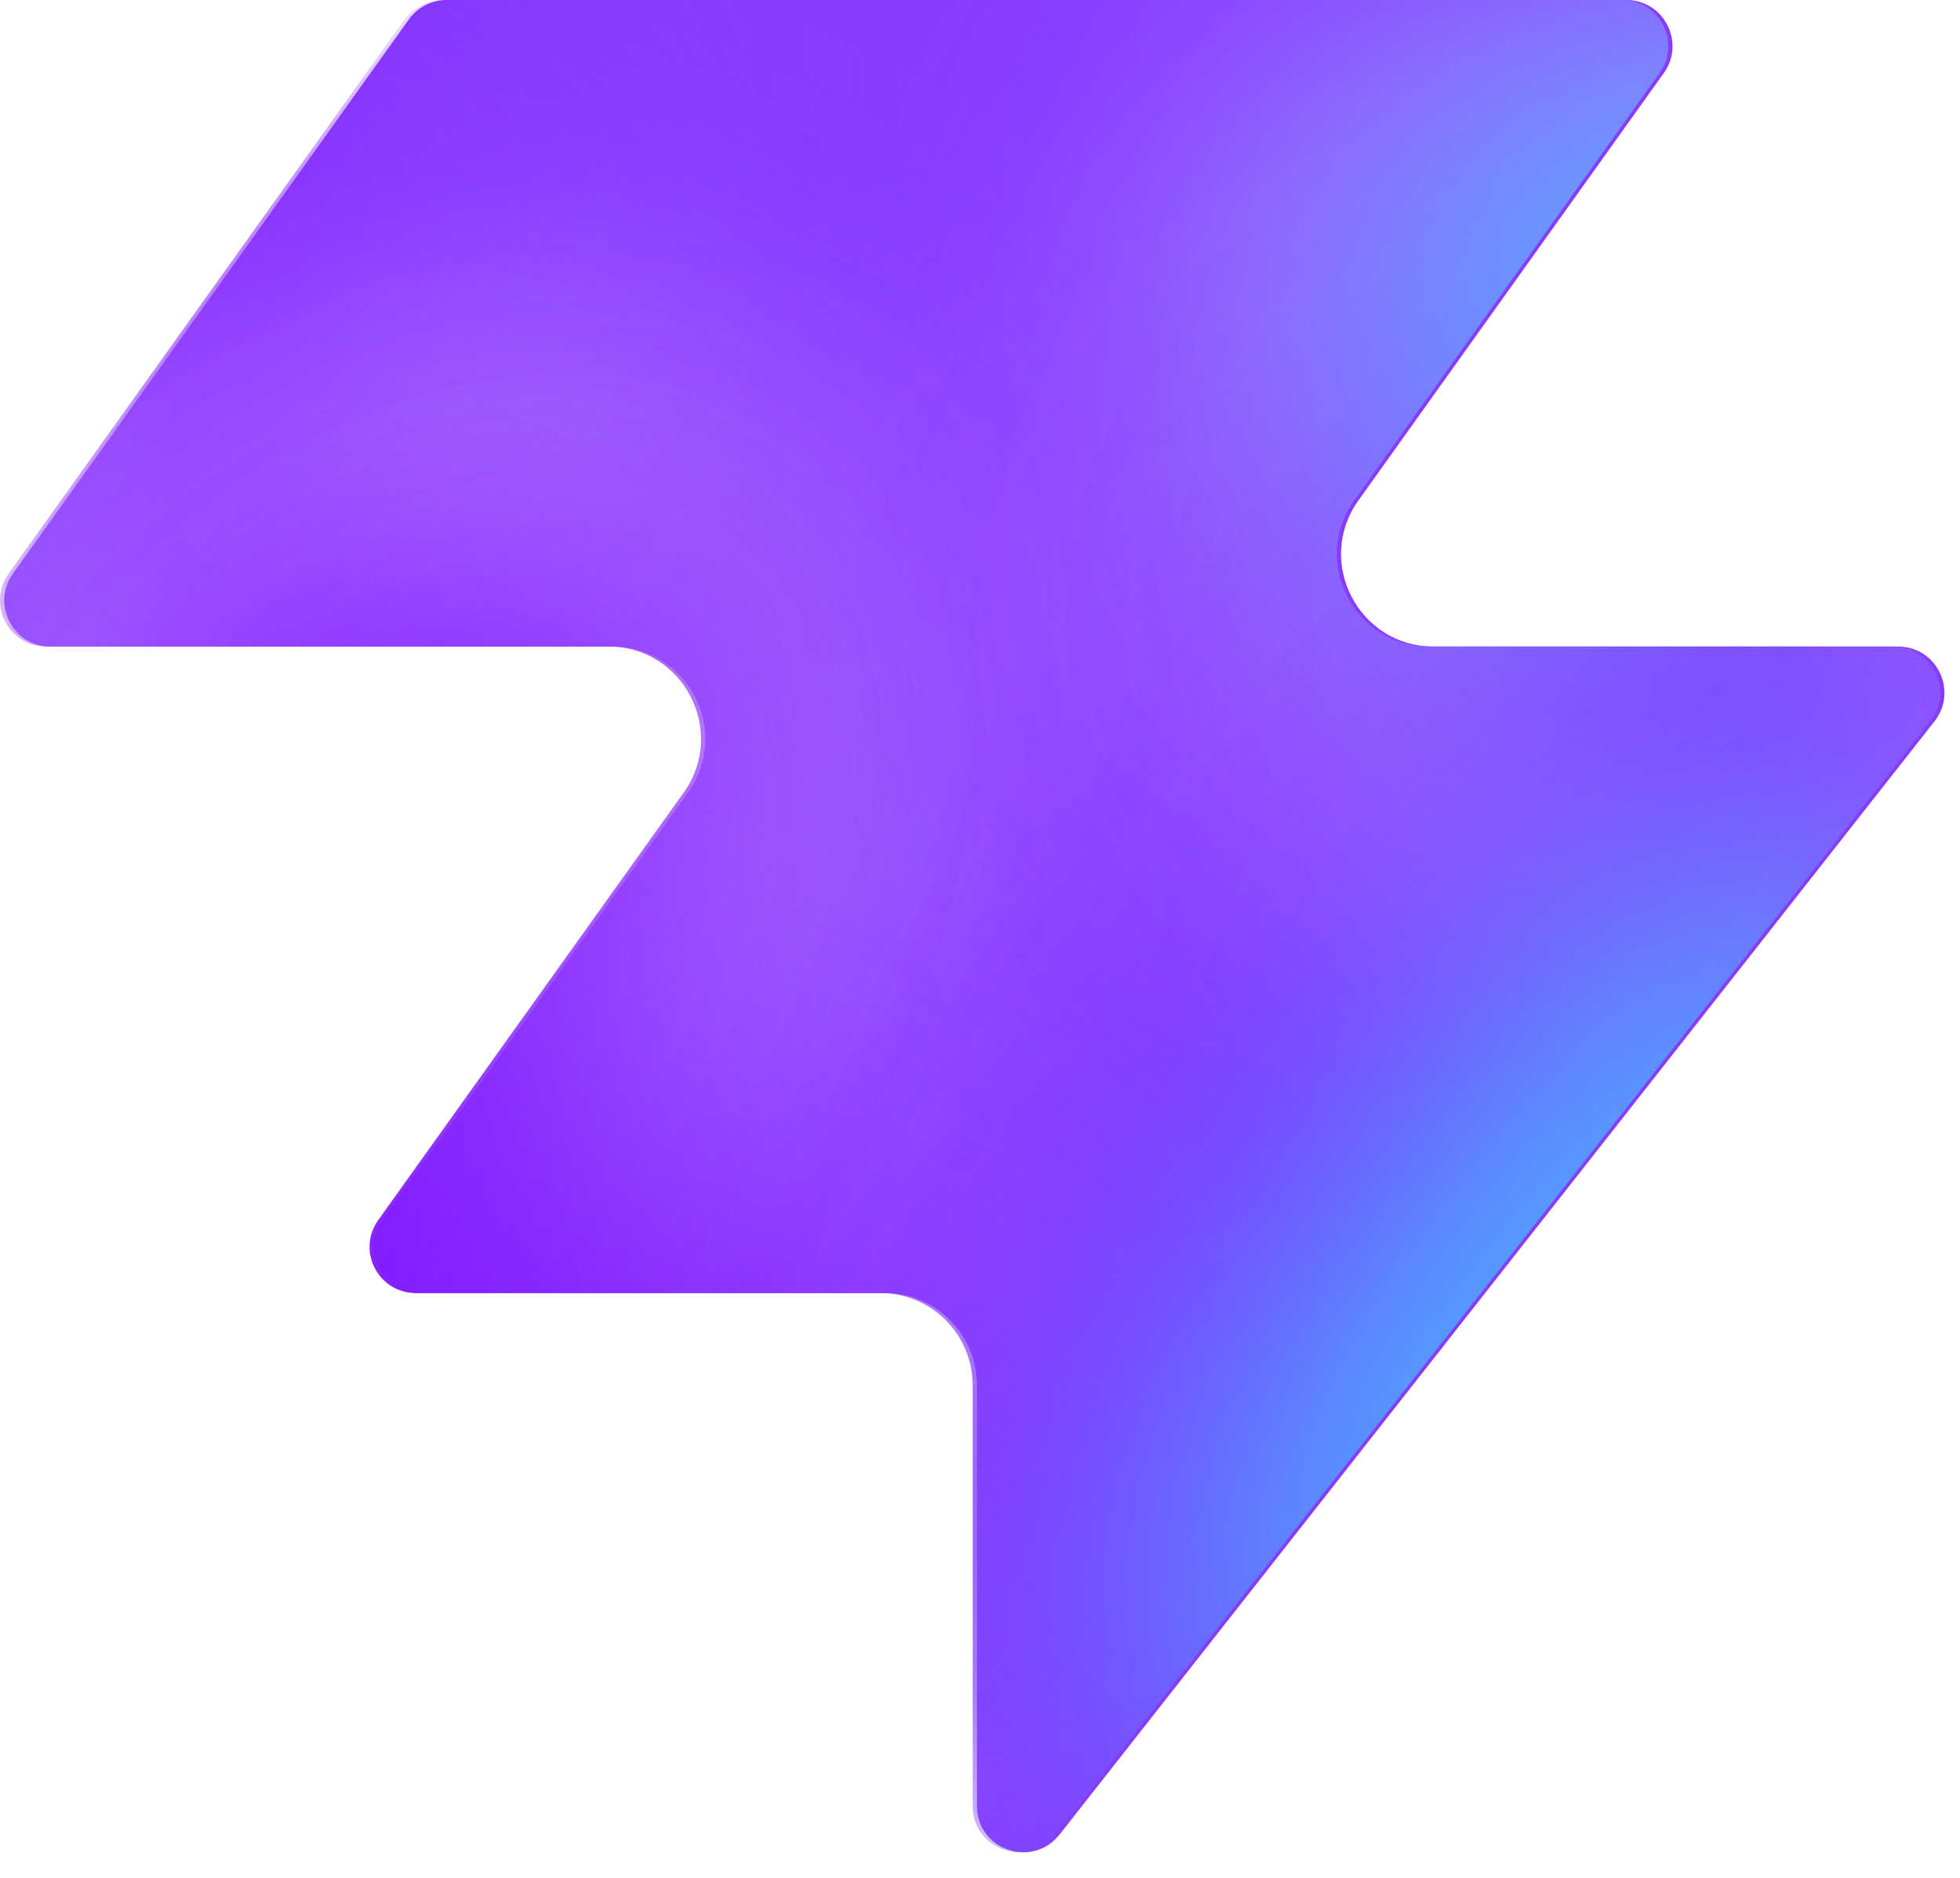
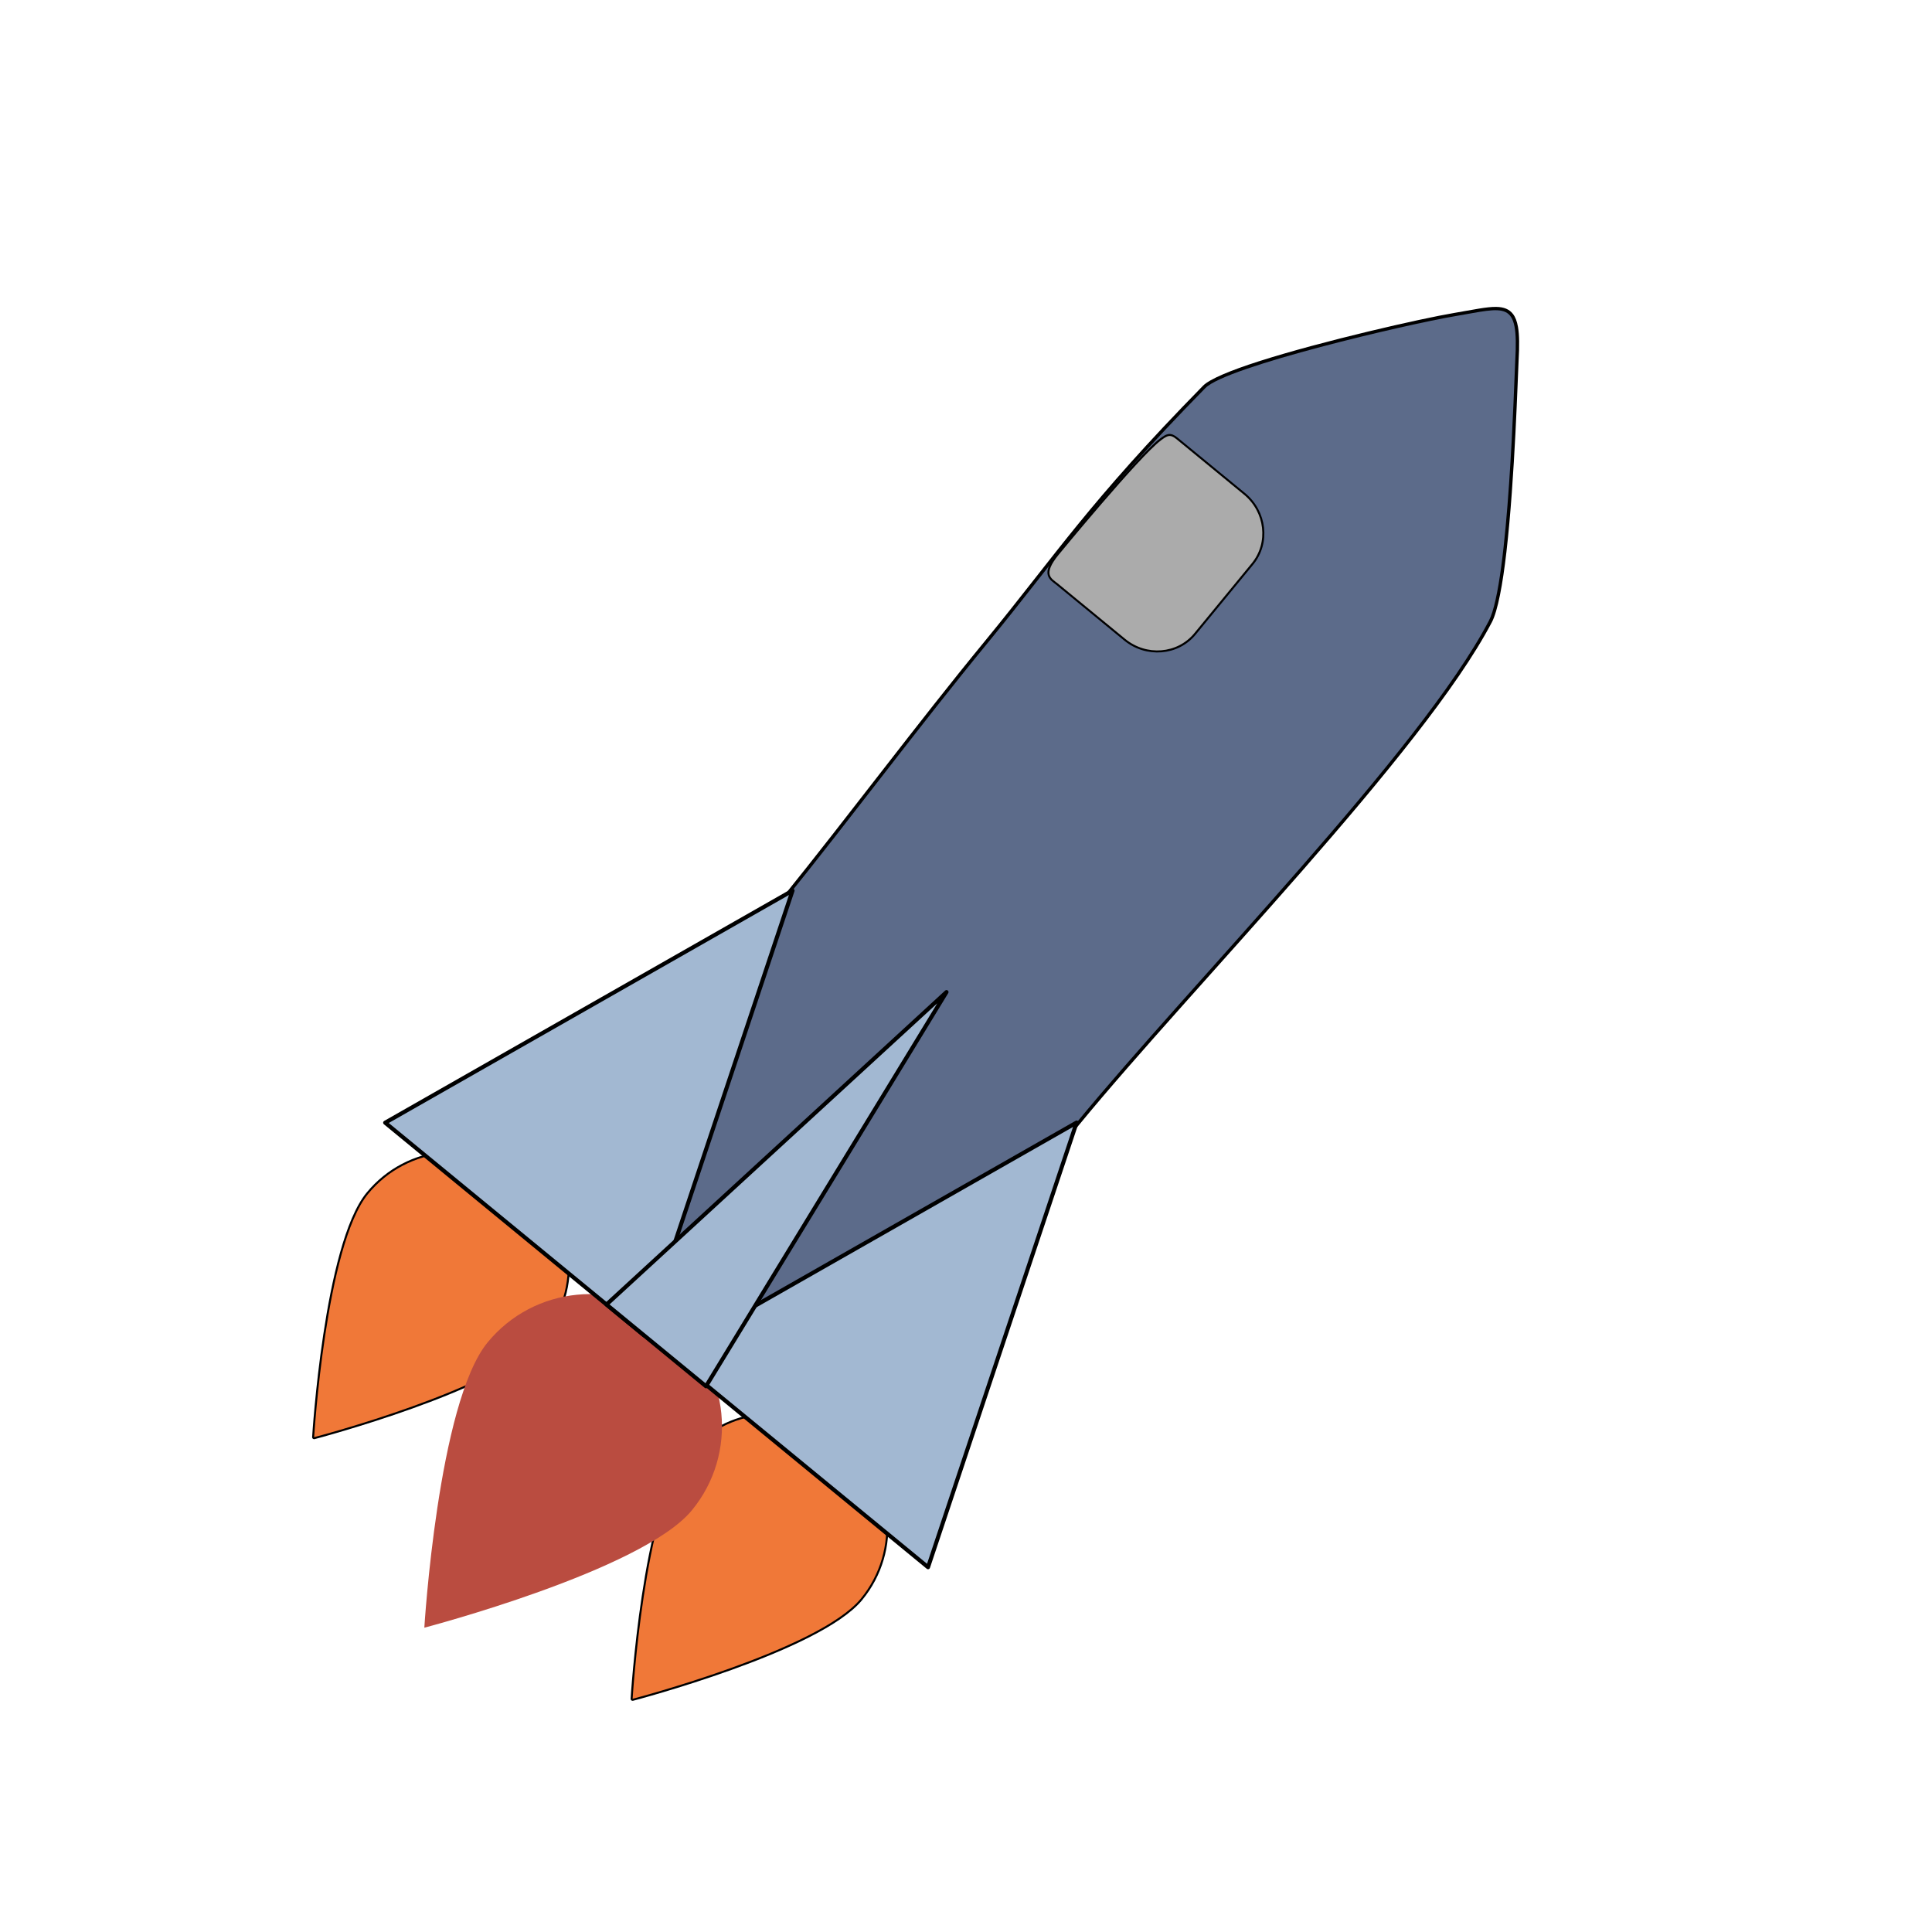
- <svg xmlns="http://www.w3.org/2000/svg" width="48" height="46" fill="none" viewBox="0 0 48 46">
-   <path fill="#863bff" d="M25.946 44.938c-.664.845-2.021.375-2.021-.698V33.937a2.26 2.26 0 0 0-2.262-2.262H10.287c-.92 0-1.456-1.04-.92-1.788l7.48-10.471c1.07-1.497 0-3.578-1.842-3.578H1.237c-.92 0-1.456-1.04-.92-1.788L10.013.474c.214-.297.556-.474.92-.474h28.894c.92 0 1.456 1.04.92 1.788l-7.48 10.471c-1.07 1.498 0 3.579 1.842 3.579h11.377c.943 0 1.473 1.088.89 1.83L25.947 44.94z" style="fill:#863bff;fill:color(display-p3 .525 .23 1);fill-opacity:1" />
-   <mask id="a" width="48" height="46" x="0" y="0" maskUnits="userSpaceOnUse" style="mask-type:alpha">
-     <path fill="#000" d="M25.842 44.938c-.664.844-2.021.375-2.021-.698V33.937a2.26 2.26 0 0 0-2.262-2.262H10.183c-.92 0-1.456-1.04-.92-1.788l7.48-10.471c1.07-1.498 0-3.579-1.842-3.579H1.133c-.92 0-1.456-1.04-.92-1.787L9.91.473c.214-.297.556-.474.92-.474h28.894c.92 0 1.456 1.04.92 1.788l-7.48 10.471c-1.07 1.498 0 3.578 1.842 3.578h11.377c.943 0 1.473 1.088.89 1.832L25.843 44.94z" style="fill:#000;fill-opacity:1" />
-   </mask>
-   <g mask="url(#a)">
-     <g filter="url(#b)">
-       <ellipse cx="5.508" cy="14.704" fill="#ede6ff" rx="5.508" ry="14.704" style="fill:#ede6ff;fill:color(display-p3 .927 .903 1);fill-opacity:1" transform="matrix(.00324 1 1 -.00324 -4.47 31.516)" />
+ <svg xmlns="http://www.w3.org/2000/svg" width="100%" height="100%" viewBox="0 0 300 300" version="1.1" xml:space="preserve" style="fill-rule:evenodd;clip-rule:evenodd;stroke-linecap:round;stroke-linejoin:round;stroke-miterlimit:1.5;">
+   <g id="back-flames" transform="matrix(0.772687,0.634787,-0.634787,0.772687,187.4981,-13.42915)">
+     <g transform="matrix(1,0,0,-1,-9.5,490.865)">
+       <path d="M52.5,220c0,0 17.5,24.15 17.5,34.5c0,9.659 -7.841,17.5 -17.5,17.5c-9.659,0 -17.5,-7.841 -17.5,-17.5c0,-10.35 17.5,-34.5 17.5,-34.5Z" style="fill:none;stroke:#000;stroke-width:0.63px;" />
+       <path d="M52.5,220c0,0 17.5,24.15 17.5,34.5c0,9.659 -7.841,17.5 -17.5,17.5c-9.659,0 -17.5,-7.841 -17.5,-17.5c0,-10.35 17.5,-34.5 17.5,-34.5Z" style="fill:#f07838;" />
    </g>
-     <g filter="url(#c)">
-       <ellipse cx="10.399" cy="29.851" fill="#ede6ff" rx="10.399" ry="29.851" style="fill:#ede6ff;fill:color(display-p3 .927 .903 1);fill-opacity:1" transform="matrix(.00324 1 1 -.00324 -39.328 7.883)" />
-     </g>
-     <g filter="url(#d)">
-       <ellipse cx="5.508" cy="30.487" fill="#7e14ff" rx="5.508" ry="30.487" style="fill:#7e14ff;fill:color(display-p3 .492 .077 1);fill-opacity:1" transform="rotate(89.814 -25.913 -14.639)scale(1 -1)" />
-     </g>
-     <g filter="url(#e)">
-       <ellipse cx="5.508" cy="30.599" fill="#7e14ff" rx="5.508" ry="30.599" style="fill:#7e14ff;fill:color(display-p3 .492 .077 1);fill-opacity:1" transform="rotate(89.814 -32.644 -3.334)scale(1 -1)" />
-     </g>
-     <g filter="url(#f)">
-       <ellipse cx="5.508" cy="30.599" fill="#7e14ff" rx="5.508" ry="30.599" style="fill:#7e14ff;fill:color(display-p3 .492 .077 1);fill-opacity:1" transform="matrix(.00324 1 1 -.00324 -34.34 30.47)" />
-     </g>
-     <g filter="url(#g)">
-       <ellipse cx="14.072" cy="22.078" fill="#ede6ff" rx="14.072" ry="22.078" style="fill:#ede6ff;fill:color(display-p3 .927 .903 1);fill-opacity:1" transform="rotate(93.35 24.506 48.493)scale(-1 1)" />
-     </g>
-     <g filter="url(#h)">
-       <ellipse cx="3.47" cy="21.501" fill="#7e14ff" rx="3.47" ry="21.501" style="fill:#7e14ff;fill:color(display-p3 .492 .077 1);fill-opacity:1" transform="rotate(89.009 28.708 47.59)scale(-1 1)" />
-     </g>
-     <g filter="url(#i)">
-       <ellipse cx="3.47" cy="21.501" fill="#7e14ff" rx="3.47" ry="21.501" style="fill:#7e14ff;fill:color(display-p3 .492 .077 1);fill-opacity:1" transform="rotate(89.009 28.708 47.59)scale(-1 1)" />
-     </g>
-     <g filter="url(#j)">
-       <ellipse cx=".387" cy="8.972" fill="#7e14ff" rx="4.407" ry="29.108" style="fill:#7e14ff;fill:color(display-p3 .492 .077 1);fill-opacity:1" transform="rotate(39.51 .387 8.972)" />
-     </g>
-     <g filter="url(#k)">
-       <ellipse cx="47.523" cy="-6.092" fill="#7e14ff" rx="4.407" ry="29.108" style="fill:#7e14ff;fill:color(display-p3 .492 .077 1);fill-opacity:1" transform="rotate(37.892 47.523 -6.092)" />
-     </g>
-     <g filter="url(#l)">
-       <ellipse cx="41.412" cy="6.333" fill="#47bfff" rx="5.971" ry="9.665" style="fill:#47bfff;fill:color(display-p3 .28 .748 1);fill-opacity:1" transform="rotate(37.892 41.412 6.333)" />
-     </g>
-     <g filter="url(#m)">
-       <ellipse cx="-1.879" cy="38.332" fill="#7e14ff" rx="4.407" ry="29.108" style="fill:#7e14ff;fill:color(display-p3 .492 .077 1);fill-opacity:1" transform="rotate(37.892 -1.88 38.332)" />
-     </g>
-     <g filter="url(#n)">
-       <ellipse cx="-1.879" cy="38.332" fill="#7e14ff" rx="4.407" ry="29.108" style="fill:#7e14ff;fill:color(display-p3 .492 .077 1);fill-opacity:1" transform="rotate(37.892 -1.88 38.332)" />
-     </g>
-     <g filter="url(#o)">
-       <ellipse cx="35.651" cy="29.907" fill="#7e14ff" rx="4.407" ry="29.108" style="fill:#7e14ff;fill:color(display-p3 .492 .077 1);fill-opacity:1" transform="rotate(37.892 35.651 29.907)" />
-     </g>
-     <g filter="url(#p)">
-       <ellipse cx="38.418" cy="32.4" fill="#47bfff" rx="5.971" ry="15.297" style="fill:#47bfff;fill:color(display-p3 .28 .748 1);fill-opacity:1" transform="rotate(37.892 38.418 32.4)" />
+     <g transform="matrix(1,0,0,-1,54.5,490.865)">
+       <path d="M52.5,220c0,0 17.5,24.15 17.5,34.5c0,9.659 -7.841,17.5 -17.5,17.5c-9.659,0 -17.5,-7.841 -17.5,-17.5c0,-10.35 17.5,-34.5 17.5,-34.5Z" style="fill:none;stroke:#000;stroke-width:0.63px;" />
+       <path d="M52.5,220c0,0 17.5,24.15 17.5,34.5c0,9.659 -7.841,17.5 -17.5,17.5c-9.659,0 -17.5,-7.841 -17.5,-17.5c0,-10.35 17.5,-34.5 17.5,-34.5Z" style="fill:#f07838;" />
    </g>
  </g>
-   <defs>
-     <filter id="b" width="60.045" height="41.654" x="-19.77" y="16.149" color-interpolation-filters="sRGB" filterUnits="userSpaceOnUse">
-       <feFlood flood-opacity="0" result="BackgroundImageFix" />
-       <feBlend in="SourceGraphic" in2="BackgroundImageFix" result="shape" />
-       <feGaussianBlur result="effect1_foregroundBlur_2002_17158" stdDeviation="7.659" />
-     </filter>
-     <filter id="c" width="90.34" height="51.437" x="-54.613" y="-7.533" color-interpolation-filters="sRGB" filterUnits="userSpaceOnUse">
-       <feFlood flood-opacity="0" result="BackgroundImageFix" />
-       <feBlend in="SourceGraphic" in2="BackgroundImageFix" result="shape" />
-       <feGaussianBlur result="effect1_foregroundBlur_2002_17158" stdDeviation="7.659" />
-     </filter>
-     <filter id="d" width="79.355" height="29.4" x="-49.64" y="2.03" color-interpolation-filters="sRGB" filterUnits="userSpaceOnUse">
-       <feFlood flood-opacity="0" result="BackgroundImageFix" />
-       <feBlend in="SourceGraphic" in2="BackgroundImageFix" result="shape" />
-       <feGaussianBlur result="effect1_foregroundBlur_2002_17158" stdDeviation="4.596" />
-     </filter>
-     <filter id="e" width="79.579" height="29.4" x="-45.045" y="20.029" color-interpolation-filters="sRGB" filterUnits="userSpaceOnUse">
-       <feFlood flood-opacity="0" result="BackgroundImageFix" />
-       <feBlend in="SourceGraphic" in2="BackgroundImageFix" result="shape" />
-       <feGaussianBlur result="effect1_foregroundBlur_2002_17158" stdDeviation="4.596" />
-     </filter>
-     <filter id="f" width="79.579" height="29.4" x="-43.513" y="21.178" color-interpolation-filters="sRGB" filterUnits="userSpaceOnUse">
-       <feFlood flood-opacity="0" result="BackgroundImageFix" />
-       <feBlend in="SourceGraphic" in2="BackgroundImageFix" result="shape" />
-       <feGaussianBlur result="effect1_foregroundBlur_2002_17158" stdDeviation="4.596" />
-     </filter>
-     <filter id="g" width="74.749" height="58.852" x="15.756" y="-17.901" color-interpolation-filters="sRGB" filterUnits="userSpaceOnUse">
-       <feFlood flood-opacity="0" result="BackgroundImageFix" />
-       <feBlend in="SourceGraphic" in2="BackgroundImageFix" result="shape" />
-       <feGaussianBlur result="effect1_foregroundBlur_2002_17158" stdDeviation="7.659" />
-     </filter>
-     <filter id="h" width="61.377" height="25.362" x="23.548" y="2.284" color-interpolation-filters="sRGB" filterUnits="userSpaceOnUse">
-       <feFlood flood-opacity="0" result="BackgroundImageFix" />
-       <feBlend in="SourceGraphic" in2="BackgroundImageFix" result="shape" />
-       <feGaussianBlur result="effect1_foregroundBlur_2002_17158" stdDeviation="4.596" />
-     </filter>
-     <filter id="i" width="61.377" height="25.362" x="23.548" y="2.284" color-interpolation-filters="sRGB" filterUnits="userSpaceOnUse">
-       <feFlood flood-opacity="0" result="BackgroundImageFix" />
-       <feBlend in="SourceGraphic" in2="BackgroundImageFix" result="shape" />
-       <feGaussianBlur result="effect1_foregroundBlur_2002_17158" stdDeviation="4.596" />
-     </filter>
-     <filter id="j" width="56.045" height="63.649" x="-27.636" y="-22.853" color-interpolation-filters="sRGB" filterUnits="userSpaceOnUse">
-       <feFlood flood-opacity="0" result="BackgroundImageFix" />
-       <feBlend in="SourceGraphic" in2="BackgroundImageFix" result="shape" />
-       <feGaussianBlur result="effect1_foregroundBlur_2002_17158" stdDeviation="4.596" />
-     </filter>
-     <filter id="k" width="54.814" height="64.646" x="20.116" y="-38.415" color-interpolation-filters="sRGB" filterUnits="userSpaceOnUse">
-       <feFlood flood-opacity="0" result="BackgroundImageFix" />
-       <feBlend in="SourceGraphic" in2="BackgroundImageFix" result="shape" />
-       <feGaussianBlur result="effect1_foregroundBlur_2002_17158" stdDeviation="4.596" />
-     </filter>
-     <filter id="l" width="33.541" height="35.313" x="24.641" y="-11.323" color-interpolation-filters="sRGB" filterUnits="userSpaceOnUse">
-       <feFlood flood-opacity="0" result="BackgroundImageFix" />
-       <feBlend in="SourceGraphic" in2="BackgroundImageFix" result="shape" />
-       <feGaussianBlur result="effect1_foregroundBlur_2002_17158" stdDeviation="4.596" />
-     </filter>
-     <filter id="m" width="54.814" height="64.646" x="-29.286" y="6.009" color-interpolation-filters="sRGB" filterUnits="userSpaceOnUse">
-       <feFlood flood-opacity="0" result="BackgroundImageFix" />
-       <feBlend in="SourceGraphic" in2="BackgroundImageFix" result="shape" />
-       <feGaussianBlur result="effect1_foregroundBlur_2002_17158" stdDeviation="4.596" />
-     </filter>
-     <filter id="n" width="54.814" height="64.646" x="-29.286" y="6.009" color-interpolation-filters="sRGB" filterUnits="userSpaceOnUse">
-       <feFlood flood-opacity="0" result="BackgroundImageFix" />
-       <feBlend in="SourceGraphic" in2="BackgroundImageFix" result="shape" />
-       <feGaussianBlur result="effect1_foregroundBlur_2002_17158" stdDeviation="4.596" />
-     </filter>
-     <filter id="o" width="54.814" height="64.646" x="8.244" y="-2.416" color-interpolation-filters="sRGB" filterUnits="userSpaceOnUse">
-       <feFlood flood-opacity="0" result="BackgroundImageFix" />
-       <feBlend in="SourceGraphic" in2="BackgroundImageFix" result="shape" />
-       <feGaussianBlur result="effect1_foregroundBlur_2002_17158" stdDeviation="4.596" />
-     </filter>
-     <filter id="p" width="39.409" height="43.623" x="18.713" y="10.588" color-interpolation-filters="sRGB" filterUnits="userSpaceOnUse">
-       <feFlood flood-opacity="0" result="BackgroundImageFix" />
-       <feBlend in="SourceGraphic" in2="BackgroundImageFix" result="shape" />
-       <feGaussianBlur result="effect1_foregroundBlur_2002_17158" stdDeviation="4.596" />
-     </filter>
-   </defs>
+   <g id="front-flame" transform="matrix(0.772687,0.634787,-0.634787,0.772687,86.56513,188.1971)">
+     <path d="M25,63c0,0 20.529,-28.33 20.529,-40.471c0,-11.33 -9.199,-20.529 -20.529,-20.529c-11.33,0 -20.529,9.199 -20.529,20.529c0,12.141 20.529,40.471 20.529,40.471Z" style="fill:#ba4c40;" />
+   </g>
+   <g id="spaceship-body" transform="matrix(0.772687,0.634787,-0.634787,0.772687,127.4697,-54.80456)">
+     <g transform="matrix(0.999841,0.017814,-0.017814,0.999841,0.709286,-2.624155)">
+       <path d="M176.849,50.376c5.044,22.238 1.313,73.056 1.809,100.914l1.179,66.165c0.005,0.288 -0.224,0.525 -0.511,0.53l-56.94,1.015c-0.288,0.005 -0.525,-0.224 -0.53,-0.511c-0.266,-14.941 -0.632,-44.826 -1.14,-63.985c-0.451,-16.999 -1.606,-33.98 -1.908,-50.979c-0.306,-17.179 -1.719,-26.593 0.075,-52.055c0.101,-1.439 1.729,-4.615 4.133,-8.489c5.476,-8.824 14.911,-21.446 18.22,-25.387c1.909,-2.274 3.22,-4.02 4.382,-4.97c0.908,-0.742 1.753,-1.033 2.672,-0.842c0.583,0.121 1.208,0.448 1.909,1.032c0.95,0.791 2.068,2.078 3.486,3.949c1.254,1.655 11.347,14.198 17.796,23.804c2.809,4.184 4.921,7.828 5.371,9.81Zm-1.016,0.23c-0.434,-1.914 -2.506,-5.418 -5.22,-9.46c-6.436,-9.587 -16.509,-22.103 -17.761,-23.755c-1.354,-1.787 -2.416,-3.022 -3.323,-3.778c-0.537,-0.448 -1.006,-0.719 -1.453,-0.812c-0.626,-0.13 -1.183,0.124 -1.801,0.629c-1.128,0.921 -2.39,2.626 -4.243,4.833c-3.293,3.922 -12.683,16.484 -18.133,25.266c-1.391,2.242 -2.524,4.235 -3.229,5.77c-0.44,0.959 -0.713,1.723 -0.75,2.243c-1.79,25.417 -0.378,34.815 -0.072,51.964c0.303,16.996 1.458,33.974 1.908,50.97c0.502,18.942 0.866,48.366 1.131,63.474l55.899,-0.996l-1.17,-65.645c-0.495,-27.8 3.25,-78.511 -1.783,-100.702Z" />
+     </g>
+     <g transform="matrix(0.999841,0.017814,-0.017814,0.999841,0.709286,-2.624155)">
+       <path d="M176.341,50.491c5.039,22.215 1.3,72.979 1.796,100.808c0.393,22.055 1.179,66.165 1.179,66.165l-56.94,1.015c-0.266,-14.942 -0.632,-44.829 -1.14,-63.99c-0.451,-16.997 -1.606,-33.977 -1.908,-50.974c-0.306,-17.164 -1.718,-26.57 0.073,-52.01c0.329,-4.671 17.516,-27.961 22.232,-33.578c5.226,-6.224 5.859,-8.473 11.635,-0.851c1.79,2.363 21.601,26.92 23.074,33.414Z" style="fill:#5c6b8a;" />
+     </g>
+     <g transform="matrix(1,0,0,0.966691,0,2.965234)">
+       <path d="M142,66.726l0,14.549c0,4.264 -3.462,7.726 -7.726,7.726l-13.549,0c-1.264,0 -2.726,0.538 -2.726,-3.726c0,0 0,-20.285 1,-24.549c0.289,-1.231 0.462,-1.726 1.726,-1.726l13.549,0c4.264,0 7.726,3.462 7.726,7.726Z" style="fill:none;stroke:#000;stroke-width:0.64px;" />
+       <path d="M142,66.726l0,14.549c0,4.264 -3.462,7.726 -7.726,7.726l-13.549,0c-1.264,0 -2.726,0.538 -2.726,-3.726c0,0 0,-20.285 1,-24.549c0.289,-1.231 0.462,-1.726 1.726,-1.726l13.549,0c4.264,0 7.726,3.462 7.726,7.726Z" style="fill:#ababab;" />
+     </g>
+     <g transform="matrix(1,0,0,1,64.17319,-20)">
+       <path d="M55,172l26,68l-52,0l26,-68Z" style="fill:#a2b8d2;stroke:#000;stroke-width:0.63px;" />
+     </g>
+     <g transform="matrix(1,0,0,1,121.1225,-20.17585)">
+       <path d="M55,172l26,68l-52,0l26,-68Z" style="fill:#a2b8d2;stroke:#000;stroke-width:0.63px;" />
+     </g>
+     <g transform="matrix(1,0,0,1,101.6478,4)">
+       <path d="M46,145l10,71l-20,0l10,-71Z" style="fill:#a2b8d2;stroke:#000;stroke-width:0.63px;" />
+     </g>
+   </g>
</svg>
